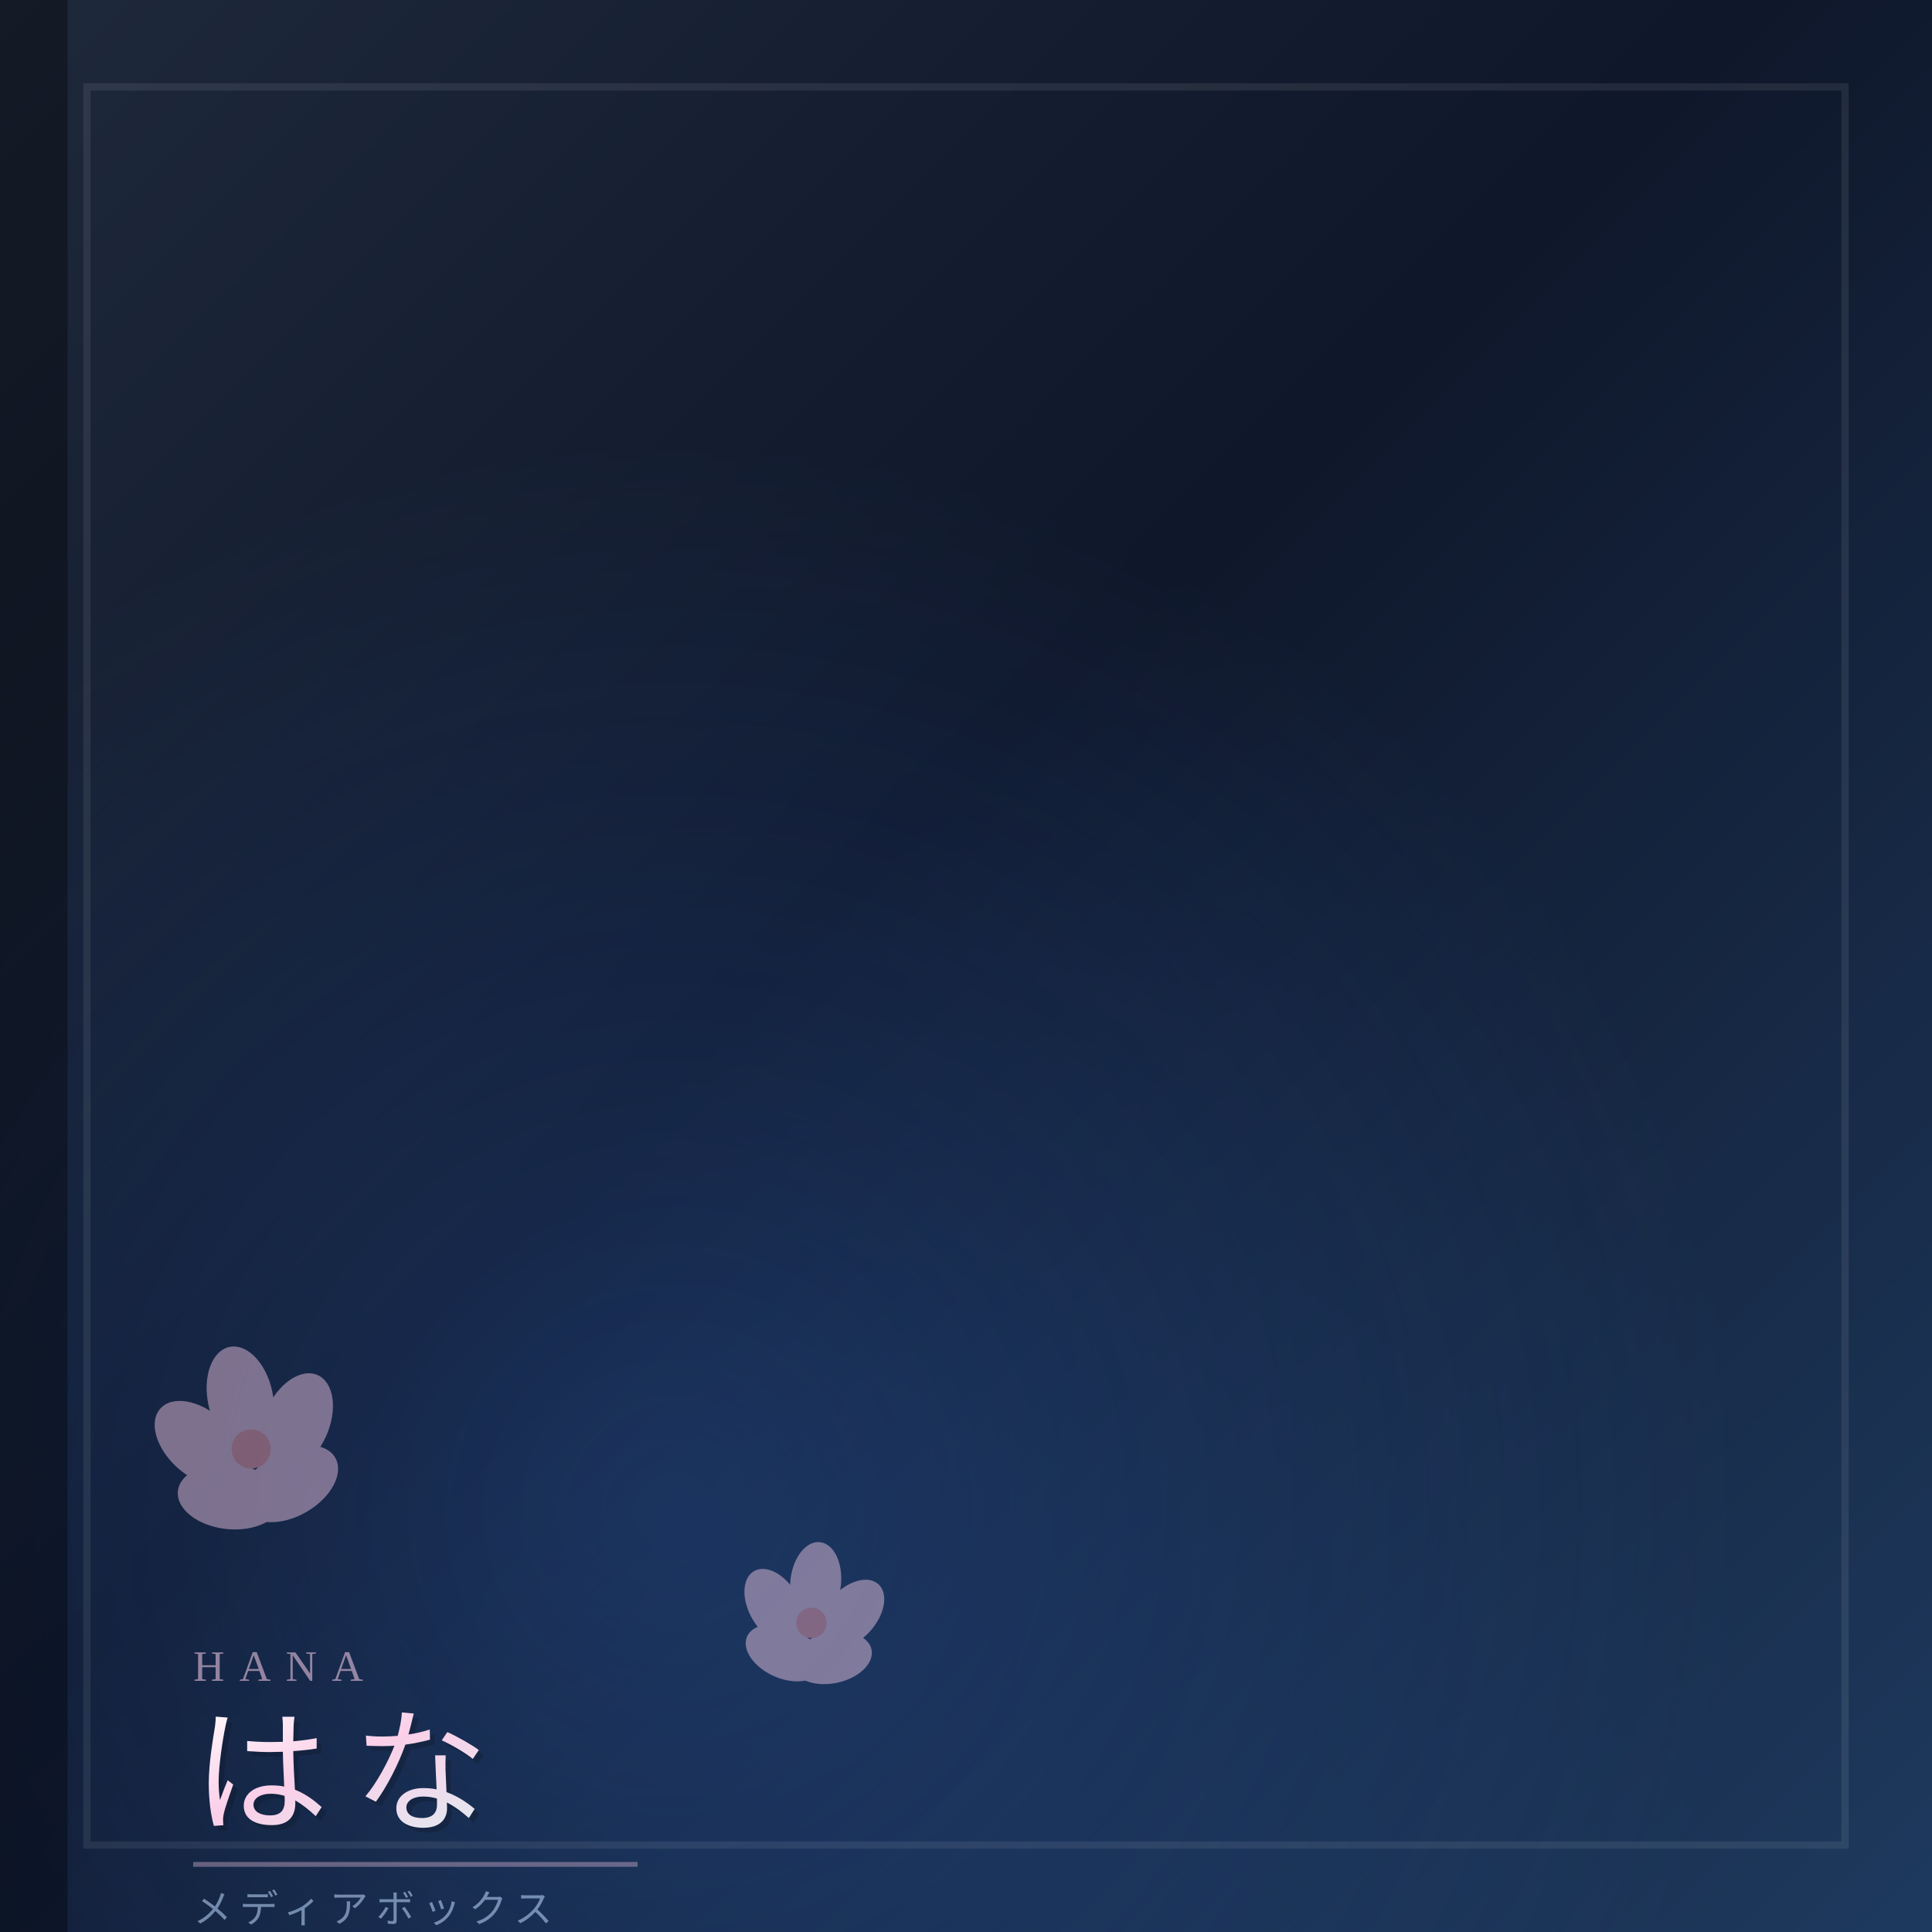
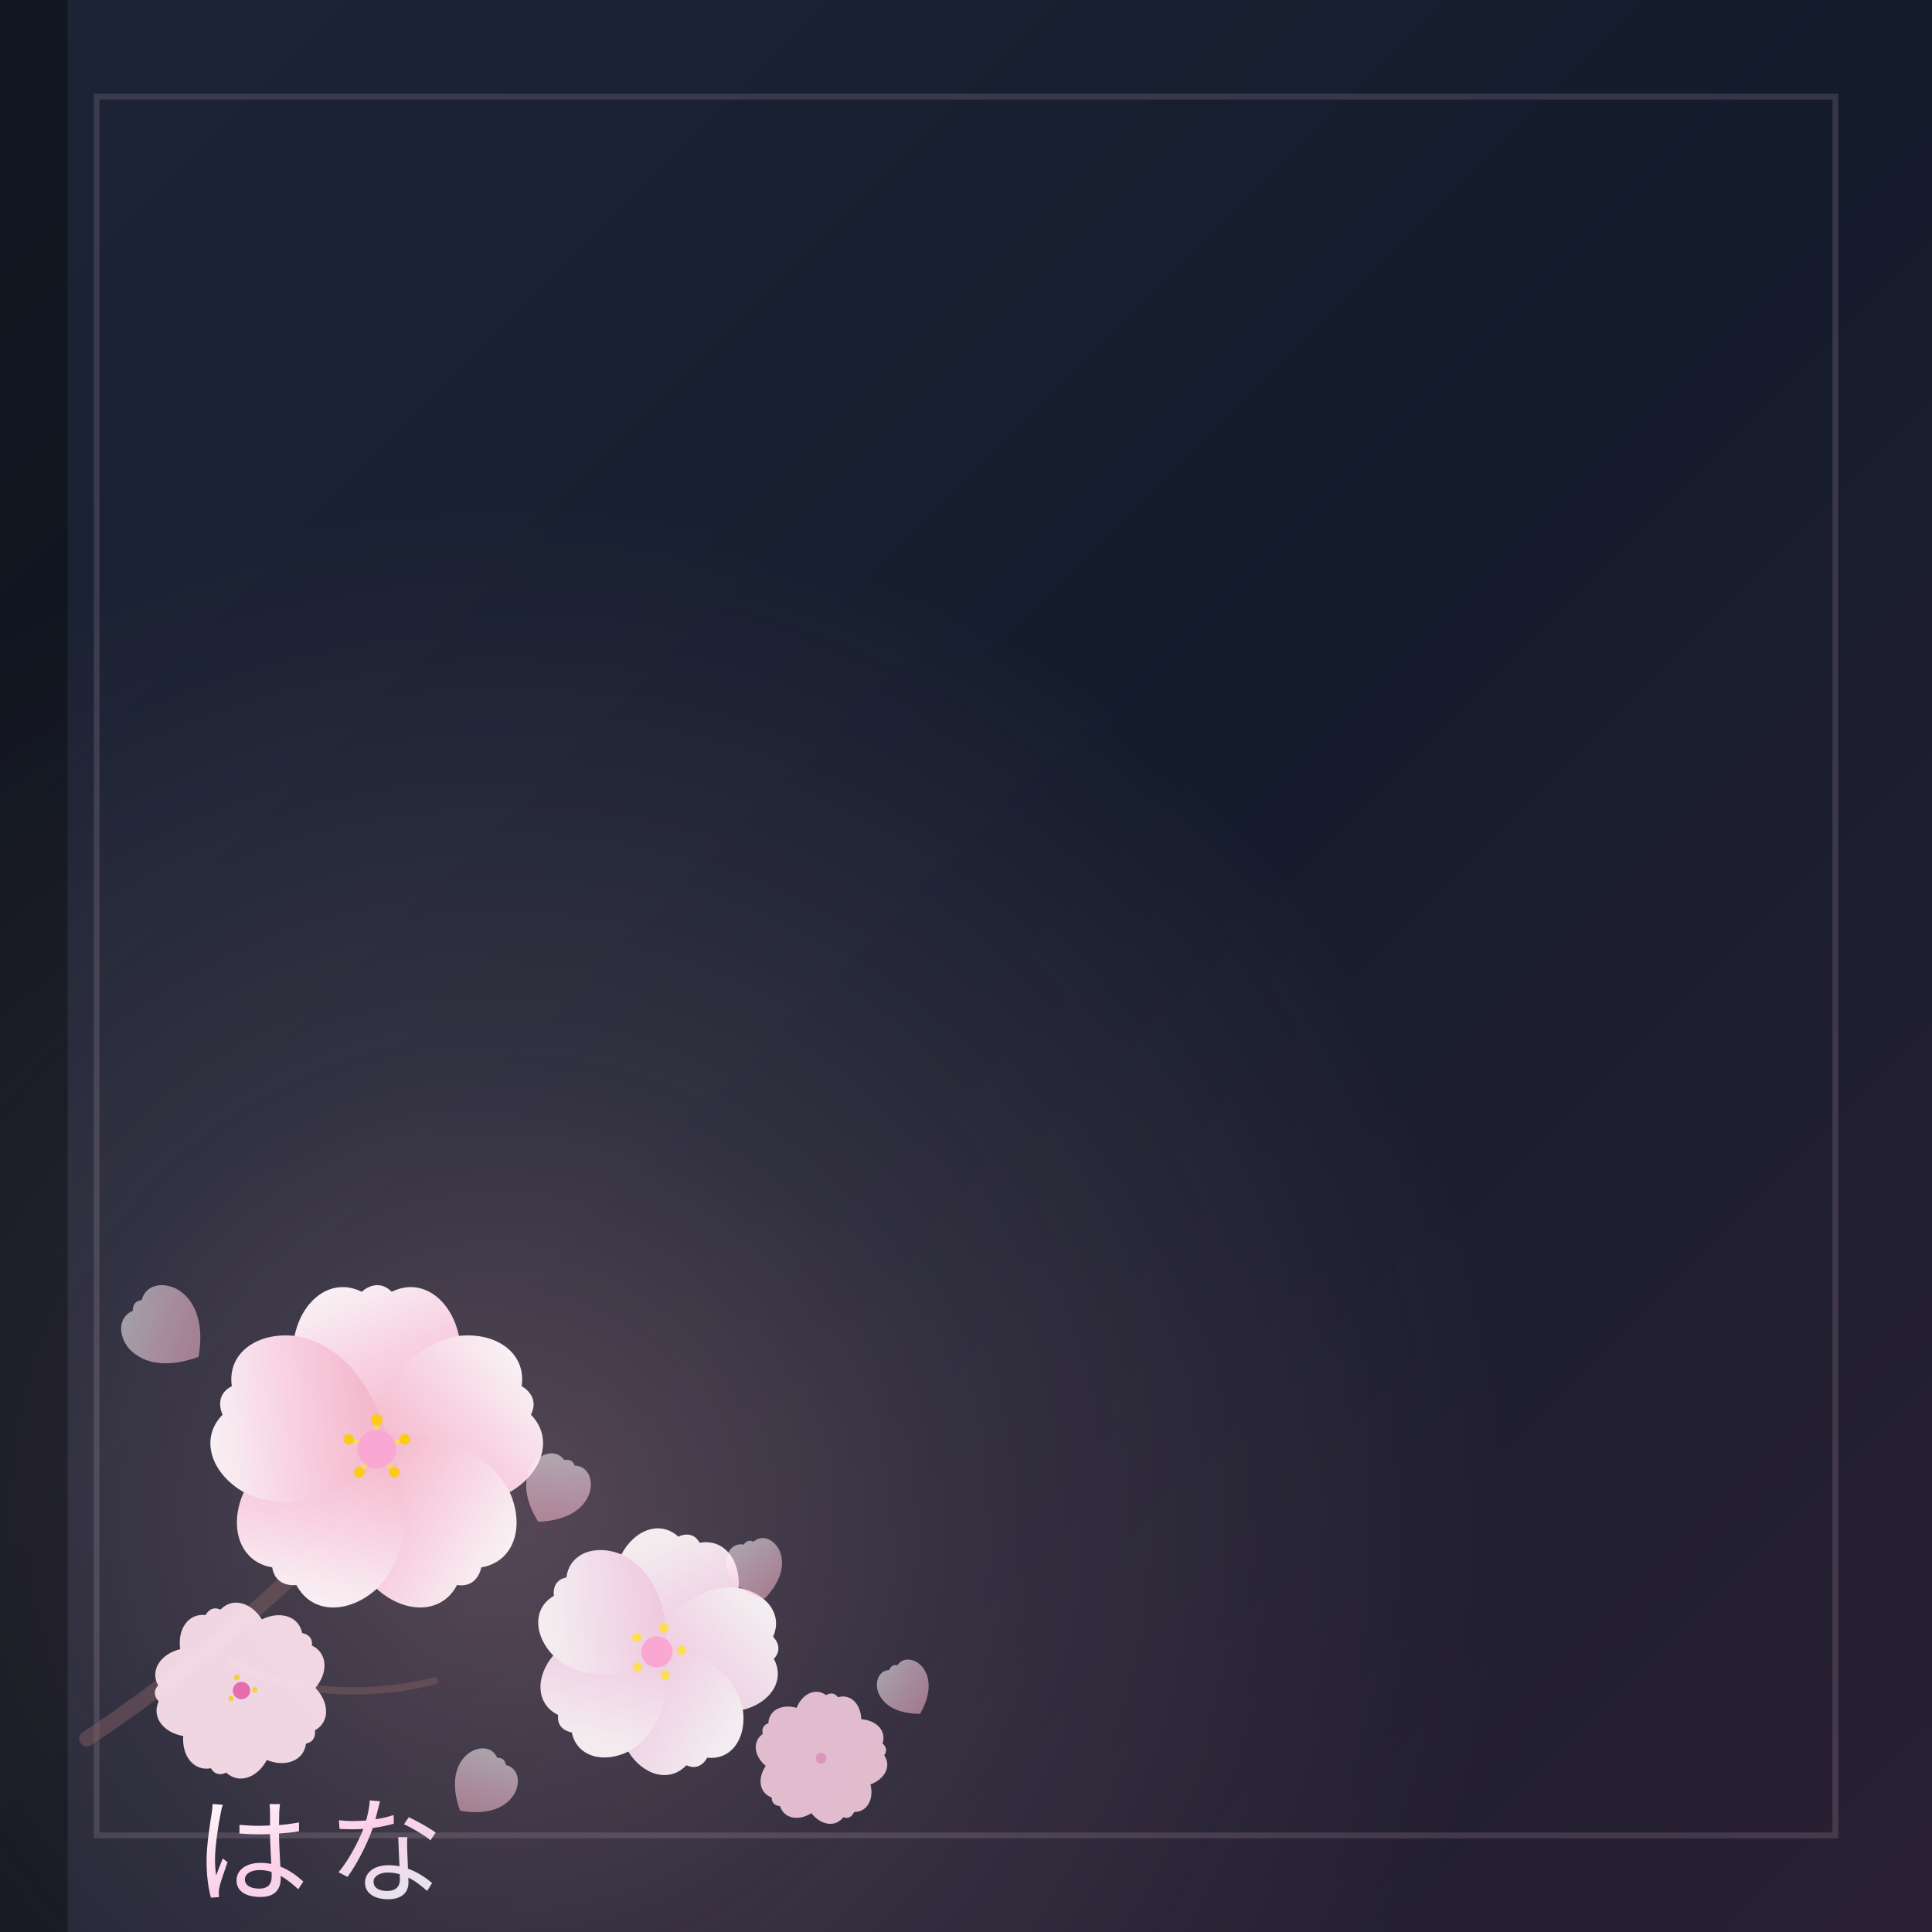
<svg xmlns="http://www.w3.org/2000/svg" viewBox="0 0 400 400" role="img" aria-label="Jacket style sakura">
  <defs>
-     <linearGradient id="bg" x1="0%" y1="0%" x2="100%" y2="100%">
-       <stop offset="0%" stop-color="#1e293b" />
-       <stop offset="45%" stop-color="#0f172a" />
-       <stop offset="100%" stop-color="#1e3a5f" />
+     <linearGradient id="sky" x1="0%" y1="0%" x2="100%" y2="100%">
+       <stop offset="0%" stop-color="#1c2436" />
+       <stop offset="50%" stop-color="#141c2c" />
+       <stop offset="100%" stop-color="#2a2034" />
    </linearGradient>
-     <radialGradient id="glow" cx="35%" cy="78%" r="55%">
-       <stop offset="0%" stop-color="rgba(59,130,246,0.22)" />
-       <stop offset="100%" stop-color="rgba(59,130,246,0)" />
+     <radialGradient id="blush" cx="26%" cy="78%" r="52%">
+       <stop offset="0%" stop-color="rgba(255,182,193,0.28)" />
+       <stop offset="45%" stop-color="rgba(255,192,203,0.12)" />
+       <stop offset="100%" stop-color="rgba(255,182,193,0)" />
    </radialGradient>
+     <linearGradient id="petalGrad" x1="30%" y1="0%" x2="70%" y2="100%">
+       <stop offset="0%" stop-color="#fff8fb" />
+       <stop offset="45%" stop-color="#ffd6e7" />
+       <stop offset="100%" stop-color="#f8b4c8" />
+     </linearGradient>
+     <linearGradient id="petalSoft" x1="20%" y1="10%" x2="80%" y2="90%">
+       <stop offset="0%" stop-color="#fffafc" />
+       <stop offset="100%" stop-color="#fbcfe8" />
+     </linearGradient>
    <linearGradient id="hanaFill" x1="0%" y1="0%" x2="100%" y2="100%">
      <stop offset="0%" stop-color="#fff7fb" />
-       <stop offset="45%" stop-color="#fbcfe8" />
+       <stop offset="50%" stop-color="#fbcfe8" />
      <stop offset="100%" stop-color="#e2e8f0" />
    </linearGradient>
+     <path id="sakuraPetal" d="M0 2       C7 -2 12 -8 11 -15       C10 -20 6 -23 2 -21       C0 -23 -2 -21 -2 -21       C-6 -23 -10 -20 -11 -15       C-12 -8 -7 -2 0 2Z" />
  </defs>
-   <rect width="400" height="400" fill="url(#bg)" />
-   <rect width="400" height="400" fill="url(#glow)" />
+   <rect width="400" height="400" fill="url(#sky)" />
+   <rect width="400" height="400" fill="url(#blush)" />
  <rect x="0" y="0" width="14" height="400" fill="rgba(0,0,0,0.35)" />
-   <rect x="18" y="18" width="364" height="364" fill="none" stroke="rgba(255,255,255,0.08)" stroke-width="1.5" />
-   <g fill="#fbcfe8" opacity="0.45">
-     <g transform="translate(52 300) rotate(-12) scale(1.35)">
-       <ellipse cx="0" cy="-8" rx="5" ry="8" />
-       <ellipse cx="7.6" cy="-2.5" rx="5" ry="8" transform="rotate(72)" />
-       <ellipse cx="4.7" cy="6.5" rx="5" ry="8" transform="rotate(144)" />
-       <ellipse cx="-4.7" cy="6.5" rx="5" ry="8" transform="rotate(216)" />
-       <ellipse cx="-7.6" cy="-2.5" rx="5" ry="8" transform="rotate(288)" />
-       <circle cx="0" cy="0" r="3" fill="#fda4af" />
+   <rect x="20" y="20" width="360" height="360" fill="none" stroke="rgba(255,214,231,0.14)" stroke-width="1.2" />
+   <g fill="none" stroke="rgba(120,90,95,0.55)" stroke-linecap="round">
+     <path d="M18 360 C48 340 70 318 96 292" stroke-width="3.2" />
+     <path d="M62 328 C78 318 92 302 104 286" stroke-width="1.8" />
+     <path d="M48 344 C58 350 74 352 90 348" stroke-width="1.5" />
+   </g>
+   <g transform="translate(78 300)">
+     <g fill="url(#petalGrad)" opacity="0.96">
+       <use href="#sakuraPetal" transform="rotate(0) scale(1.55)" />
+       <use href="#sakuraPetal" transform="rotate(72) scale(1.55)" />
+       <use href="#sakuraPetal" transform="rotate(144) scale(1.55)" />
+       <use href="#sakuraPetal" transform="rotate(216) scale(1.55)" />
+       <use href="#sakuraPetal" transform="rotate(288) scale(1.55)" />
    </g>
-     <g transform="translate(168 336) rotate(6) scale(1.05)">
-       <ellipse cx="0" cy="-8" rx="5" ry="8" />
-       <ellipse cx="7.6" cy="-2.5" rx="5" ry="8" transform="rotate(72)" />
-       <ellipse cx="4.7" cy="6.5" rx="5" ry="8" transform="rotate(144)" />
-       <ellipse cx="-4.7" cy="6.5" rx="5" ry="8" transform="rotate(216)" />
-       <ellipse cx="-7.6" cy="-2.5" rx="5" ry="8" transform="rotate(288)" />
-       <circle cx="0" cy="0" r="3" fill="#fda4af" />
+     <g stroke="rgba(253,224,71,0.8)" stroke-width="0.9" stroke-linecap="round">
+       <line x1="0" y1="0" x2="0" y2="-6" />
+       <line x1="0" y1="0" x2="5.8" y2="-2" />
+       <line x1="0" y1="0" x2="3.6" y2="4.8" />
+       <line x1="0" y1="0" x2="-3.6" y2="4.8" />
+       <line x1="0" y1="0" x2="-5.8" y2="-2" />
+     </g>
+     <circle cx="0" cy="0" r="4" fill="#f9a8d4" />
+     <g fill="#facc15">
+       <circle cx="0" cy="-6" r="1.2" />
+       <circle cx="5.8" cy="-2" r="1.1" />
+       <circle cx="3.6" cy="4.8" r="1.1" />
+       <circle cx="-3.6" cy="4.8" r="1.1" />
+       <circle cx="-5.8" cy="-2" r="1.1" />
    </g>
  </g>
-   <text x="40" y="348" fill="rgba(251,207,232,0.55)" font-size="9" font-family="Georgia,'Times New Roman',serif" letter-spacing="0.34em">HANA</text>
-   <text x="41" y="378" fill="rgba(15,23,42,0.35)" font-size="28" font-family="'Hiragino Mincho ProN','Yu Mincho',Georgia,serif" letter-spacing="0.18em">はな</text>
-   <text x="40" y="377" fill="url(#hanaFill)" font-size="28" font-family="'Hiragino Mincho ProN','Yu Mincho',Georgia,serif" letter-spacing="0.18em">はな</text>
-   <line x1="40" y1="386" x2="132" y2="386" stroke="rgba(251,207,232,0.35)" stroke-width="1" />
-   <text x="40" y="398" fill="rgba(191,219,254,0.55)" font-size="8" font-family="'Hiragino Sans','Yu Gothic UI',Meiryo,sans-serif" letter-spacing="0.2em">メディアボックス</text>
+   <g transform="translate(136 342) rotate(16) scale(1.15)">
+     <g fill="url(#petalSoft)" opacity="0.93">
+       <use href="#sakuraPetal" transform="rotate(0)" />
+       <use href="#sakuraPetal" transform="rotate(72)" />
+       <use href="#sakuraPetal" transform="rotate(144)" />
+       <use href="#sakuraPetal" transform="rotate(216)" />
+       <use href="#sakuraPetal" transform="rotate(288)" />
+     </g>
+     <circle cx="0" cy="0" r="2.8" fill="#f9a8d4" />
+     <g fill="#fde047" opacity="0.9">
+       <circle cx="0" cy="-4.5" r="0.9" />
+       <circle cx="4.2" cy="-1.5" r="0.85" />
+       <circle cx="2.6" cy="3.6" r="0.85" />
+       <circle cx="-2.6" cy="3.6" r="0.85" />
+       <circle cx="-4.2" cy="-1.5" r="0.85" />
+     </g>
+   </g>
+   <g transform="translate(50 350) rotate(-20) scale(0.82)" opacity="0.92">
+     <g fill="#ffe4ef">
+       <use href="#sakuraPetal" transform="rotate(0)" />
+       <use href="#sakuraPetal" transform="rotate(72)" />
+       <use href="#sakuraPetal" transform="rotate(144)" />
+       <use href="#sakuraPetal" transform="rotate(216)" />
+       <use href="#sakuraPetal" transform="rotate(288)" />
+     </g>
+     <circle cx="0" cy="0" r="2.2" fill="#f472b6" />
+     <circle cx="0" cy="-3.5" r="0.75" fill="#fde047" />
+     <circle cx="3.2" cy="1" r="0.7" fill="#fde047" />
+     <circle cx="-3.2" cy="1" r="0.7" fill="#fde047" />
+   </g>
+   <g transform="translate(170 364) rotate(10) scale(0.62)" opacity="0.84">
+     <g fill="#ffd6e7">
+       <use href="#sakuraPetal" transform="rotate(0)" />
+       <use href="#sakuraPetal" transform="rotate(72)" />
+       <use href="#sakuraPetal" transform="rotate(144)" />
+       <use href="#sakuraPetal" transform="rotate(216)" />
+       <use href="#sakuraPetal" transform="rotate(288)" />
+     </g>
+     <circle cx="0" cy="0" r="1.8" fill="#f9a8d4" />
+   </g>
+   <g fill="url(#petalGrad)" opacity="0.55">
+     <use href="#sakuraPetal" transform="translate(40 280) rotate(-50) scale(0.72)" />
+     <use href="#sakuraPetal" transform="translate(112 314) rotate(28) scale(0.6)" />
+     <use href="#sakuraPetal" transform="translate(158 330) rotate(-16) scale(0.52)" />
+     <use href="#sakuraPetal" transform="translate(96 374) rotate(40) scale(0.58)" />
+     <use href="#sakuraPetal" transform="translate(190 354) rotate(-30) scale(0.48)" />
+   </g>
+   <text x="40" y="392" fill="url(#hanaFill)" font-size="24" font-family="'Hiragino Mincho ProN','Yu Mincho',Georgia,serif" letter-spacing="0.16em">はな</text>
</svg>
